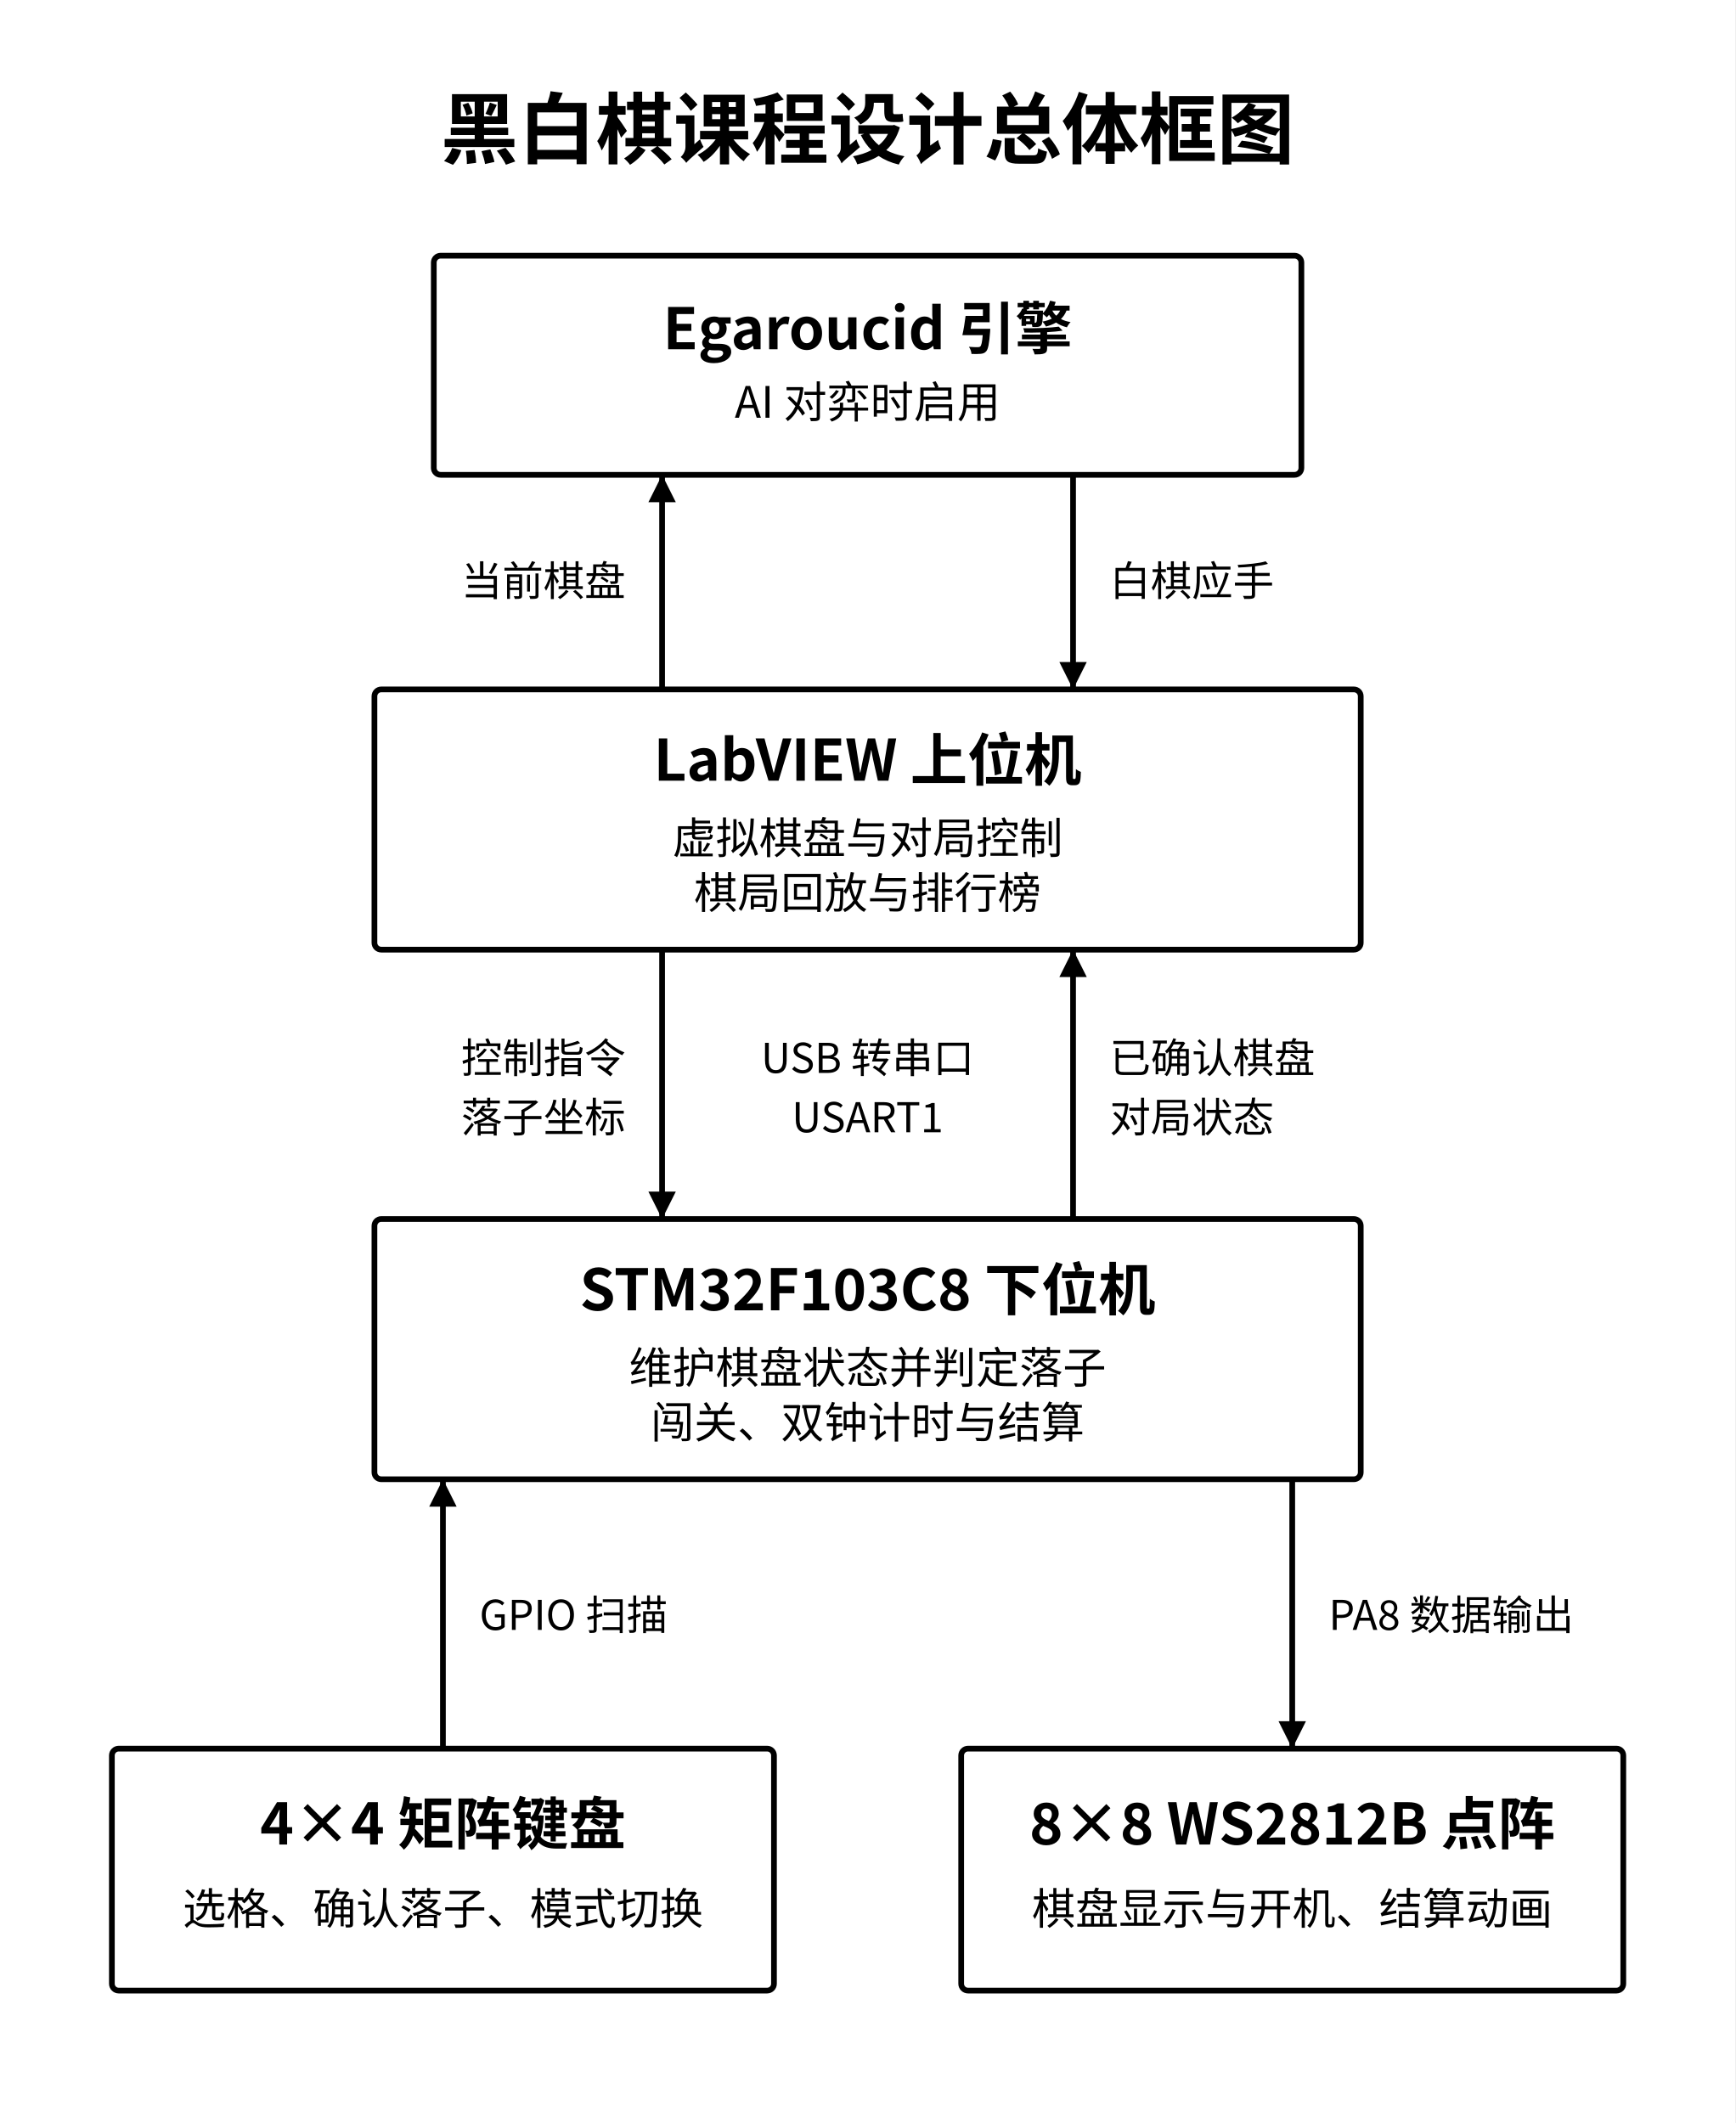
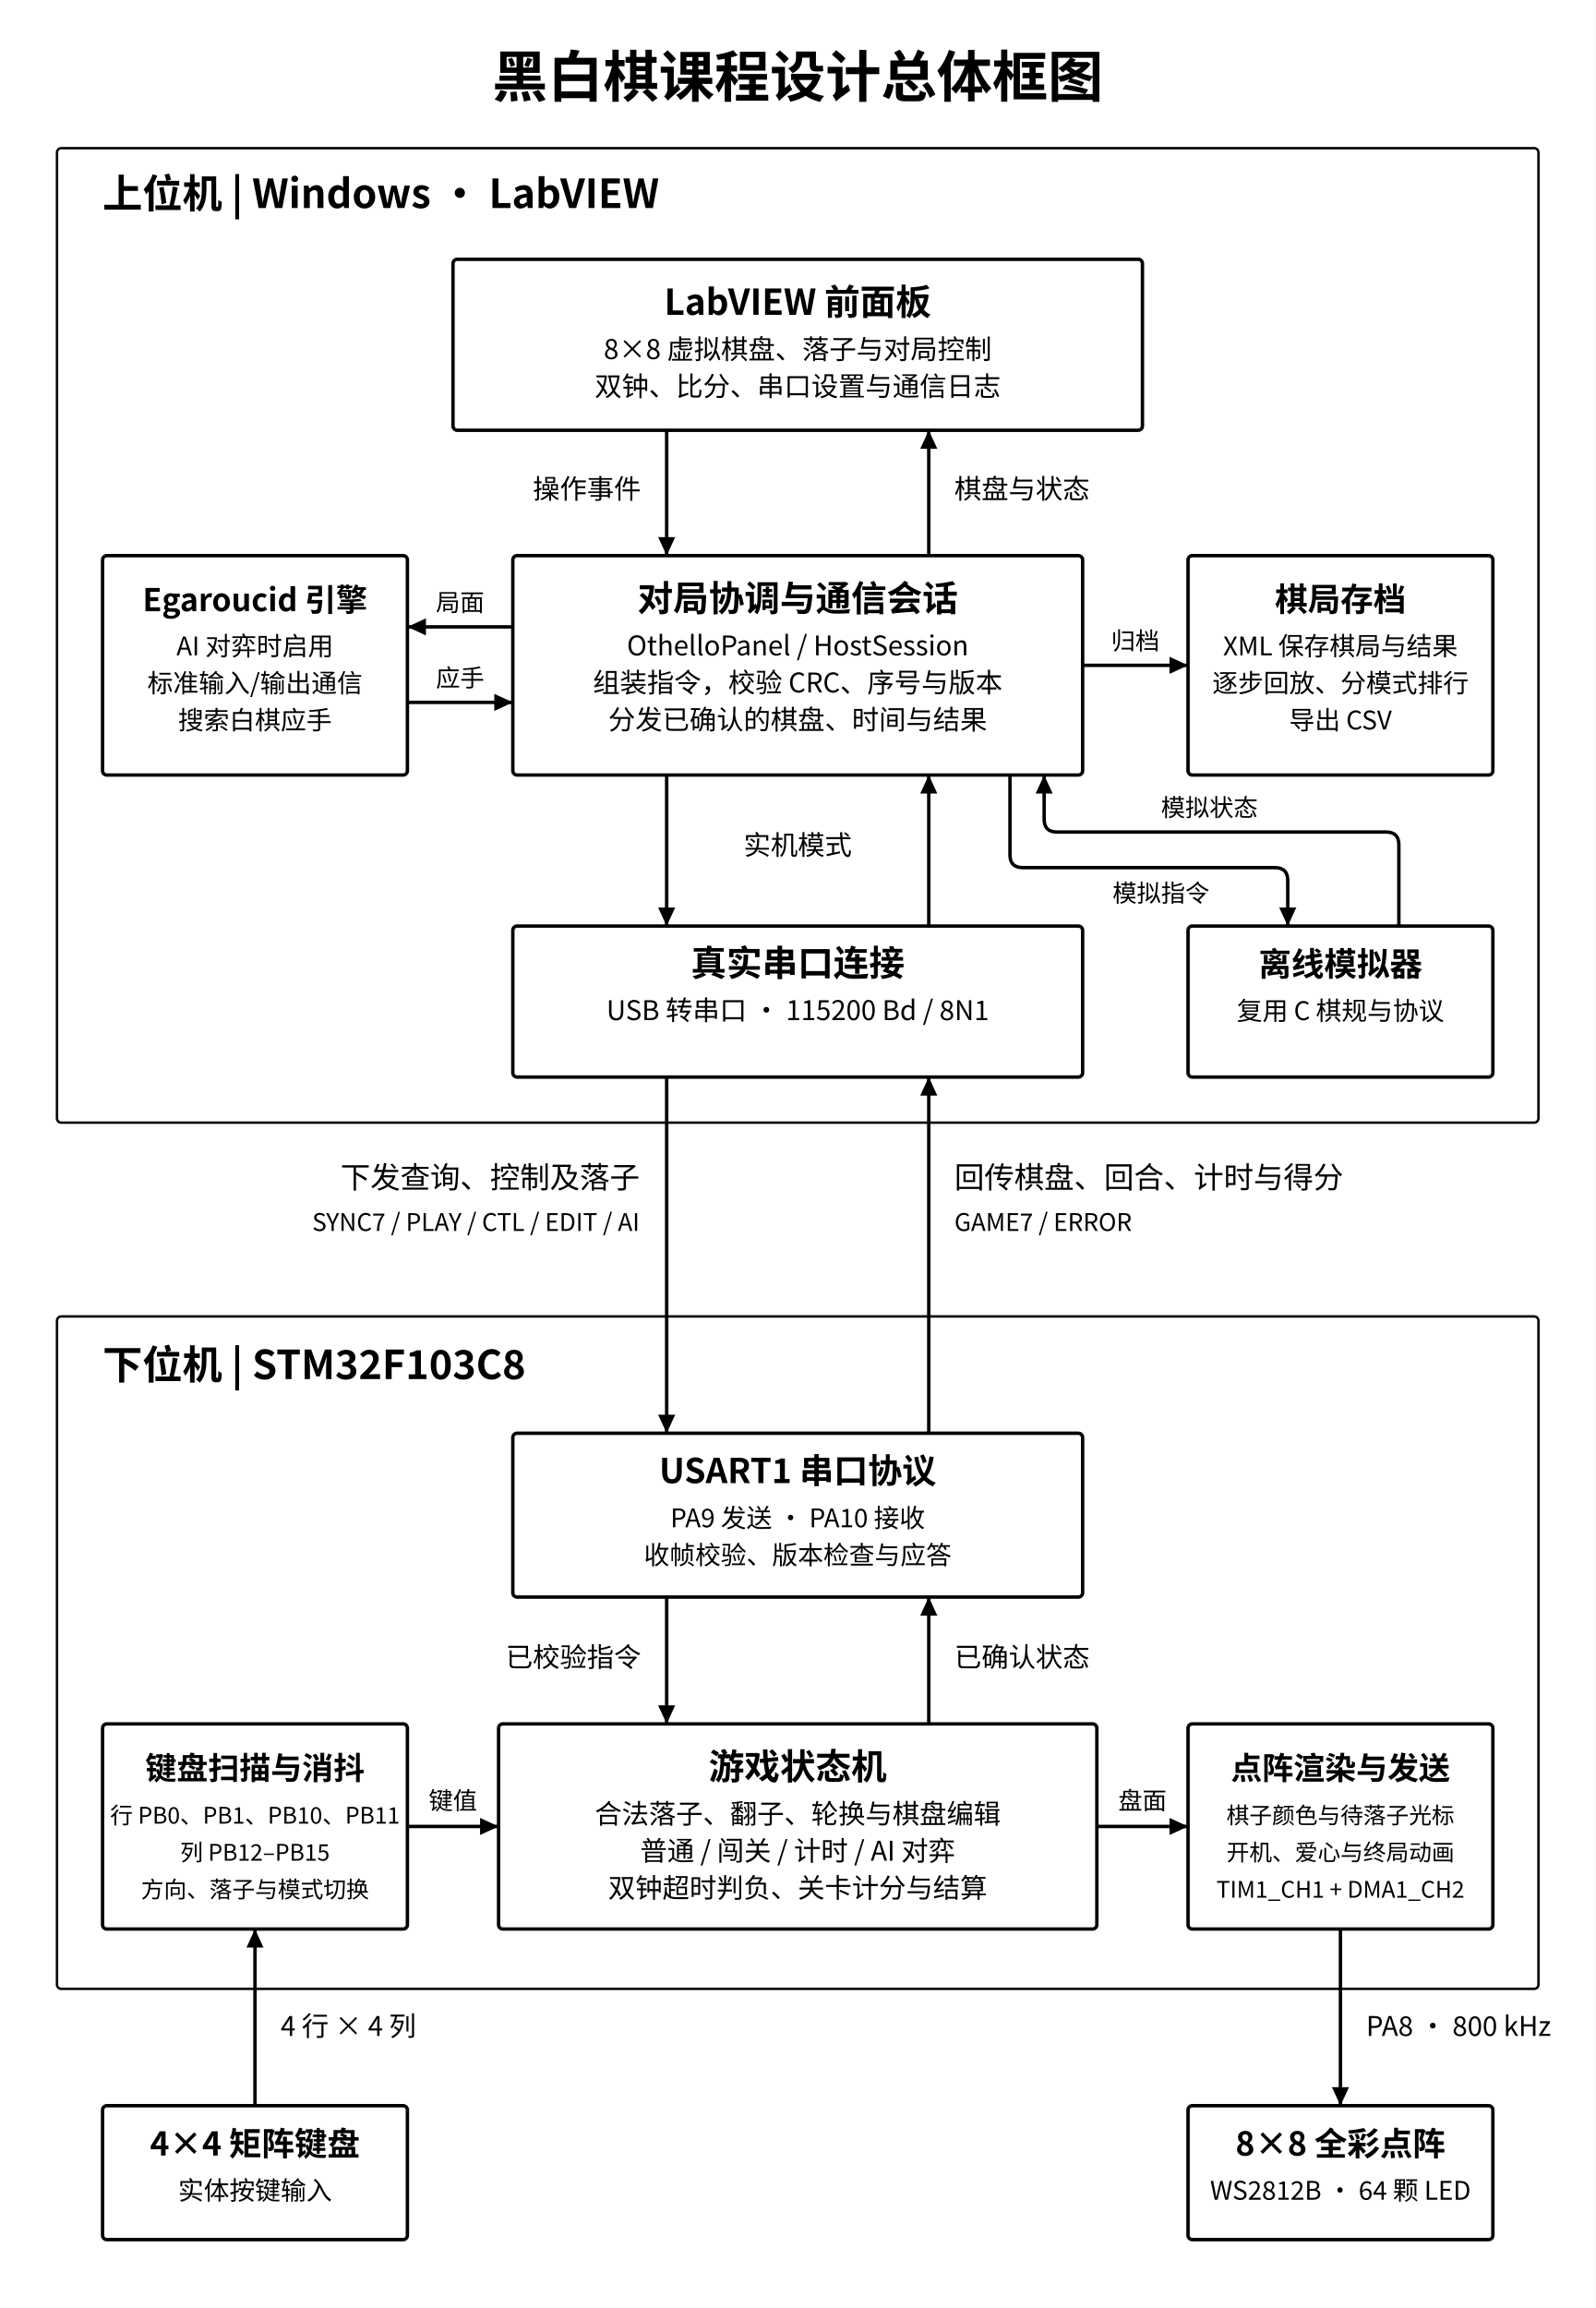
- <svg xmlns="http://www.w3.org/2000/svg" width="760" height="930" viewBox="0 0 760 930" role="img" aria-labelledby="system-title system-desc">
-   <rect width="760" height="930" fill="#fff" />
-   <g fill="none" stroke="#000" stroke-width="2.5">
-     <line x1="290" y1="302" x2="290" y2="208" />
-     <line x1="470" y1="208" x2="470" y2="302" />
-     <line x1="290" y1="416" x2="290" y2="534" />
-     <line x1="470" y1="534" x2="470" y2="416" />
-     <line x1="194" y1="766" x2="194" y2="648" />
-     <line x1="566" y1="648" x2="566" y2="766" />
+ <svg xmlns="http://www.w3.org/2000/svg" width="1120" height="1620" viewBox="0 0 1120 1620" role="img" aria-labelledby="system-title system-desc">
+   <rect width="1120" height="1620" fill="#fff" />
+   <g fill="#fff" stroke="#000" stroke-width="1.7">
+     <rect x="40" y="104" width="1040" height="684" rx="3" />
+     <rect x="40" y="924" width="1040" height="472" rx="3" />
+   </g>
+   <g fill="none" stroke="#000" stroke-width="2.4">
+     <path d="M 468 302 L 468 390" />
+     <path d="M 652 390 L 652 302" />
+     <path d="M 360 440 L 286 440" />
+     <path d="M 286 493 L 360 493" />
+     <path d="M 760 467 L 834 467" />
+     <path d="M 468 544 L 468 650" />
+     <path d="M 652 650 L 652 544" />
+     <path d="M 709 544 V 600 Q 709 609 718 609 H 895 Q 904 609 904 618 L 904 650" />
+     <path d="M 982 650 V 593 Q 982 584 973 584 H 742 Q 733 584 733 575 L 733 544" />
+     <path d="M 468 756 L 468 1006" />
+     <path d="M 652 1006 L 652 756" />
+     <path d="M 468 1121 L 468 1210" />
+     <path d="M 652 1210 L 652 1121" />
+     <path d="M 286 1282 L 350 1282" />
+     <path d="M 770 1282 L 834 1282" />
+     <path d="M 179 1478 L 179 1354" />
+     <path d="M 941 1354 L 941 1478" />
  </g>
  <g fill="#000">
-     <path d="M284 220 L290 208 L296 220 Z" />
-     <path d="M464 290 L470 302 L476 290 Z" />
-     <path d="M284 522 L290 534 L296 522 Z" />
-     <path d="M464 428 L470 416 L476 428 Z" />
-     <path d="M188 660 L194 648 L200 660 Z" />
-     <path d="M560 754 L566 766 L572 754 Z" />
+     <path d="M 462 377 L 468 390 L 474 377 Z" />
+     <path d="M 658 315 L 652 302 L 646 315 Z" />
+     <path d="M 299 434 L 286 440 L 299 446 Z" />
+     <path d="M 347 499 L 360 493 L 347 487 Z" />
+     <path d="M 821 473 L 834 467 L 821 461 Z" />
+     <path d="M 462 637 L 468 650 L 474 637 Z" />
+     <path d="M 658 557 L 652 544 L 646 557 Z" />
+     <path d="M 898 637 L 904 650 L 910 637 Z" />
+     <path d="M 739 557 L 733 544 L 727 557 Z" />
+     <path d="M 462 993 L 468 1006 L 474 993 Z" />
+     <path d="M 658 769 L 652 756 L 646 769 Z" />
+     <path d="M 462 1197 L 468 1210 L 474 1197 Z" />
+     <path d="M 658 1134 L 652 1121 L 646 1134 Z" />
+     <path d="M 337 1288 L 350 1282 L 337 1276 Z" />
+     <path d="M 821 1288 L 834 1282 L 821 1276 Z" />
+     <path d="M 185 1367 L 179 1354 L 173 1367 Z" />
+     <path d="M 935 1465 L 941 1478 L 947 1465 Z" />
  </g>
-   <g fill="#fff" stroke="#000" stroke-width="2.5">
-     <rect x="190" y="112" width="380" height="96" rx="3" />
-     <rect x="164" y="302" width="432" height="114" rx="3" />
-     <rect x="164" y="534" width="432" height="114" rx="3" />
-     <rect x="49" y="766" width="290" height="106" rx="3" />
-     <rect x="421" y="766" width="290" height="106" rx="3" />
+   <g fill="#fff" stroke="#000" stroke-width="2.4">
+     <rect x="318" y="182" width="484" height="120" rx="3" />
+     <rect x="360" y="390" width="400" height="154" rx="3" />
+     <rect x="72" y="390" width="214" height="154" rx="3" />
+     <rect x="834" y="390" width="214" height="154" rx="3" />
+     <rect x="360" y="650" width="400" height="106" rx="3" />
+     <rect x="834" y="650" width="214" height="106" rx="3" />
+     <rect x="360" y="1006" width="400" height="115" rx="3" />
+     <rect x="350" y="1210" width="420" height="144" rx="3" />
+     <rect x="72" y="1210" width="214" height="144" rx="3" />
+     <rect x="834" y="1210" width="214" height="144" rx="3" />
+     <rect x="72" y="1478" width="214" height="94" rx="3" />
+     <rect x="834" y="1478" width="214" height="94" rx="3" />
  </g>
  <g fill="#000" font-family="Microsoft YaHei, Noto Sans CJK SC, SimHei, sans-serif">
-     <text x="380" y="69" font-size="34" font-weight="700" text-anchor="middle">黑白棋课程设计总体框图</text>
-     <g font-size="25" font-weight="700">
-       <text x="380" y="153" text-anchor="middle">Egaroucid 引擎</text>
-       <text x="380" y="342" text-anchor="middle">LabVIEW 上位机</text>
-       <text x="380" y="574" text-anchor="middle">STM32F103C8 下位机</text>
-       <text x="194" y="808" text-anchor="middle">4×4 矩阵键盘</text>
-       <text x="566" y="808" text-anchor="middle">8×8 WS2812B 点阵</text>
-     </g>
-     <g font-size="19">
-       <text x="380" y="183" text-anchor="middle">AI 对弈时启用</text>
-       <text x="380" y="374" text-anchor="middle">虚拟棋盘与对局控制</text>
-       <text x="380" y="398" text-anchor="middle">棋局回放与排行榜</text>
-       <text x="380" y="606" text-anchor="middle">维护棋盘状态并判定落子</text>
-       <text x="380" y="630" text-anchor="middle">闯关、双钟计时与结算</text>
-       <text x="194" y="843" text-anchor="middle">选格、确认落子、模式切换</text>
-       <text x="566" y="843" text-anchor="middle">棋盘显示与开机、结算动画</text>
-     </g>
-     <g font-size="18">
-       <text x="274" y="261" text-anchor="end">当前棋盘</text>
-       <text x="486" y="261" text-anchor="start">白棋应手</text>
-       <text x="274" y="470" text-anchor="end">控制指令</text>
-       <text x="274" y="496" text-anchor="end">落子坐标</text>
-       <text x="380" y="470" text-anchor="middle">USB 转串口</text>
-       <text x="380" y="496" text-anchor="middle">USART1</text>
-       <text x="486" y="470" text-anchor="start">已确认棋盘</text>
-       <text x="486" y="496" text-anchor="start">对局状态</text>
-       <text x="210" y="714" text-anchor="start">GPIO 扫描</text>
-       <text x="582" y="714" text-anchor="start">PA8 数据输出</text>
-     </g>
+     <text x="560" y="68" font-size="39" text-anchor="middle" font-weight="700">黑白棋课程设计总体框图</text>
+     <text x="72" y="146" font-size="28" text-anchor="start" font-weight="700">上位机  |  Windows · LabVIEW</text>
+     <text x="72" y="968" font-size="28" text-anchor="start" font-weight="700">下位机  |  STM32F103C8</text>
+     <text x="560" y="221" font-size="25" text-anchor="middle" font-weight="700">LabVIEW 前面板</text>
+     <text x="560" y="252" font-size="19" text-anchor="middle">8×8 虚拟棋盘、落子与对局控制</text>
+     <text x="560" y="278" font-size="19" text-anchor="middle">双钟、比分、串口设置与通信日志</text>
+     <text x="560" y="429" font-size="25" text-anchor="middle" font-weight="700">对局协调与通信会话</text>
+     <text x="560" y="460" font-size="19" text-anchor="middle">OthelloPanel / HostSession</text>
+     <text x="560" y="486" font-size="19" text-anchor="middle">组装指令，校验 CRC、序号与版本</text>
+     <text x="560" y="512" font-size="19" text-anchor="middle">分发已确认的棋盘、时间与结果</text>
+     <text x="179" y="429" font-size="22" text-anchor="middle" font-weight="700">Egaroucid 引擎</text>
+     <text x="179" y="460" font-size="18" text-anchor="middle">AI 对弈时启用</text>
+     <text x="179" y="486" font-size="18" text-anchor="middle">标准输入/输出通信</text>
+     <text x="179" y="512" font-size="18" text-anchor="middle">搜索白棋应手</text>
+     <text x="941" y="429" font-size="23" text-anchor="middle" font-weight="700">棋局存档</text>
+     <text x="941" y="460" font-size="18" text-anchor="middle">XML 保存棋局与结果</text>
+     <text x="941" y="486" font-size="18" text-anchor="middle">逐步回放、分模式排行</text>
+     <text x="941" y="512" font-size="18" text-anchor="middle">导出 CSV</text>
+     <text x="560" y="685" font-size="25" text-anchor="middle" font-weight="700">真实串口连接</text>
+     <text x="560" y="716" font-size="19" text-anchor="middle">USB 转串口 · 115200 Bd / 8N1</text>
+     <text x="941" y="685" font-size="23" text-anchor="middle" font-weight="700">离线模拟器</text>
+     <text x="941" y="716" font-size="18" text-anchor="middle">复用 C 棋规与协议</text>
+     <text x="560" y="1041" font-size="24" text-anchor="middle" font-weight="700">USART1 串口协议</text>
+     <text x="560" y="1072" font-size="18" text-anchor="middle">PA9 发送 · PA10 接收</text>
+     <text x="560" y="1098" font-size="18" text-anchor="middle">收帧校验、版本检查与应答</text>
+     <text x="560" y="1249" font-size="25" text-anchor="middle" font-weight="700">游戏状态机</text>
+     <text x="560" y="1280" font-size="19" text-anchor="middle">合法落子、翻子、轮换与棋盘编辑</text>
+     <text x="560" y="1306" font-size="19" text-anchor="middle">普通 / 闯关 / 计时 / AI 对弈</text>
+     <text x="560" y="1332" font-size="19" text-anchor="middle">双钟超时判负、关卡计分与结算</text>
+     <text x="179" y="1249" font-size="22" text-anchor="middle" font-weight="700">键盘扫描与消抖</text>
+     <text x="179" y="1280" font-size="16" text-anchor="middle">行 PB0、PB1、PB10、PB11</text>
+     <text x="179" y="1306" font-size="16" text-anchor="middle">列 PB12–PB15</text>
+     <text x="179" y="1332" font-size="16" text-anchor="middle">方向、落子与模式切换</text>
+     <text x="941" y="1249" font-size="22" text-anchor="middle" font-weight="700">点阵渲染与发送</text>
+     <text x="941" y="1280" font-size="16" text-anchor="middle">棋子颜色与待落子光标</text>
+     <text x="941" y="1306" font-size="16" text-anchor="middle">开机、爱心与终局动画</text>
+     <text x="941" y="1332" font-size="16" text-anchor="middle">TIM1_CH1 + DMA1_CH2</text>
+     <text x="179" y="1513" font-size="23" text-anchor="middle" font-weight="700">4×4 矩阵键盘</text>
+     <text x="179" y="1544" font-size="18" text-anchor="middle">实体按键输入</text>
+     <text x="941" y="1513" font-size="23" text-anchor="middle" font-weight="700">8×8 全彩点阵</text>
+     <text x="941" y="1544" font-size="18" text-anchor="middle">WS2812B · 64 颗 LED</text>
+     <text x="450" y="350" font-size="19" text-anchor="end">操作事件</text>
+     <text x="670" y="350" font-size="19" text-anchor="start">棋盘与状态</text>
+     <text x="323" y="429" font-size="17" text-anchor="middle">局面</text>
+     <text x="323" y="482" font-size="17" text-anchor="middle">应手</text>
+     <text x="797" y="456" font-size="17" text-anchor="middle">归档</text>
+     <text x="560" y="600" font-size="19" text-anchor="middle">实机模式</text>
+     <text x="849" y="573" font-size="17" text-anchor="middle">模拟状态</text>
+     <text x="815" y="633" font-size="17" text-anchor="middle">模拟指令</text>
+     <text x="449" y="834" font-size="21" text-anchor="end">下发查询、控制及落子</text>
+     <text x="449" y="864" font-size="17" text-anchor="end">SYNC7 / PLAY / CTL / EDIT / AI</text>
+     <text x="670" y="834" font-size="21" text-anchor="start">回传棋盘、回合、计时与得分</text>
+     <text x="670" y="864" font-size="17" text-anchor="start">GAME7 / ERROR</text>
+     <text x="450" y="1170" font-size="19" text-anchor="end">已校验指令</text>
+     <text x="670" y="1170" font-size="19" text-anchor="start">已确认状态</text>
+     <text x="318" y="1270" font-size="17" text-anchor="middle">键值</text>
+     <text x="802" y="1270" font-size="17" text-anchor="middle">盘面</text>
+     <text x="197" y="1429" font-size="19" text-anchor="start">4 行 × 4 列</text>
+     <text x="959" y="1429" font-size="19" text-anchor="start">PA8 · 800 kHz</text>
  </g>
</svg>
